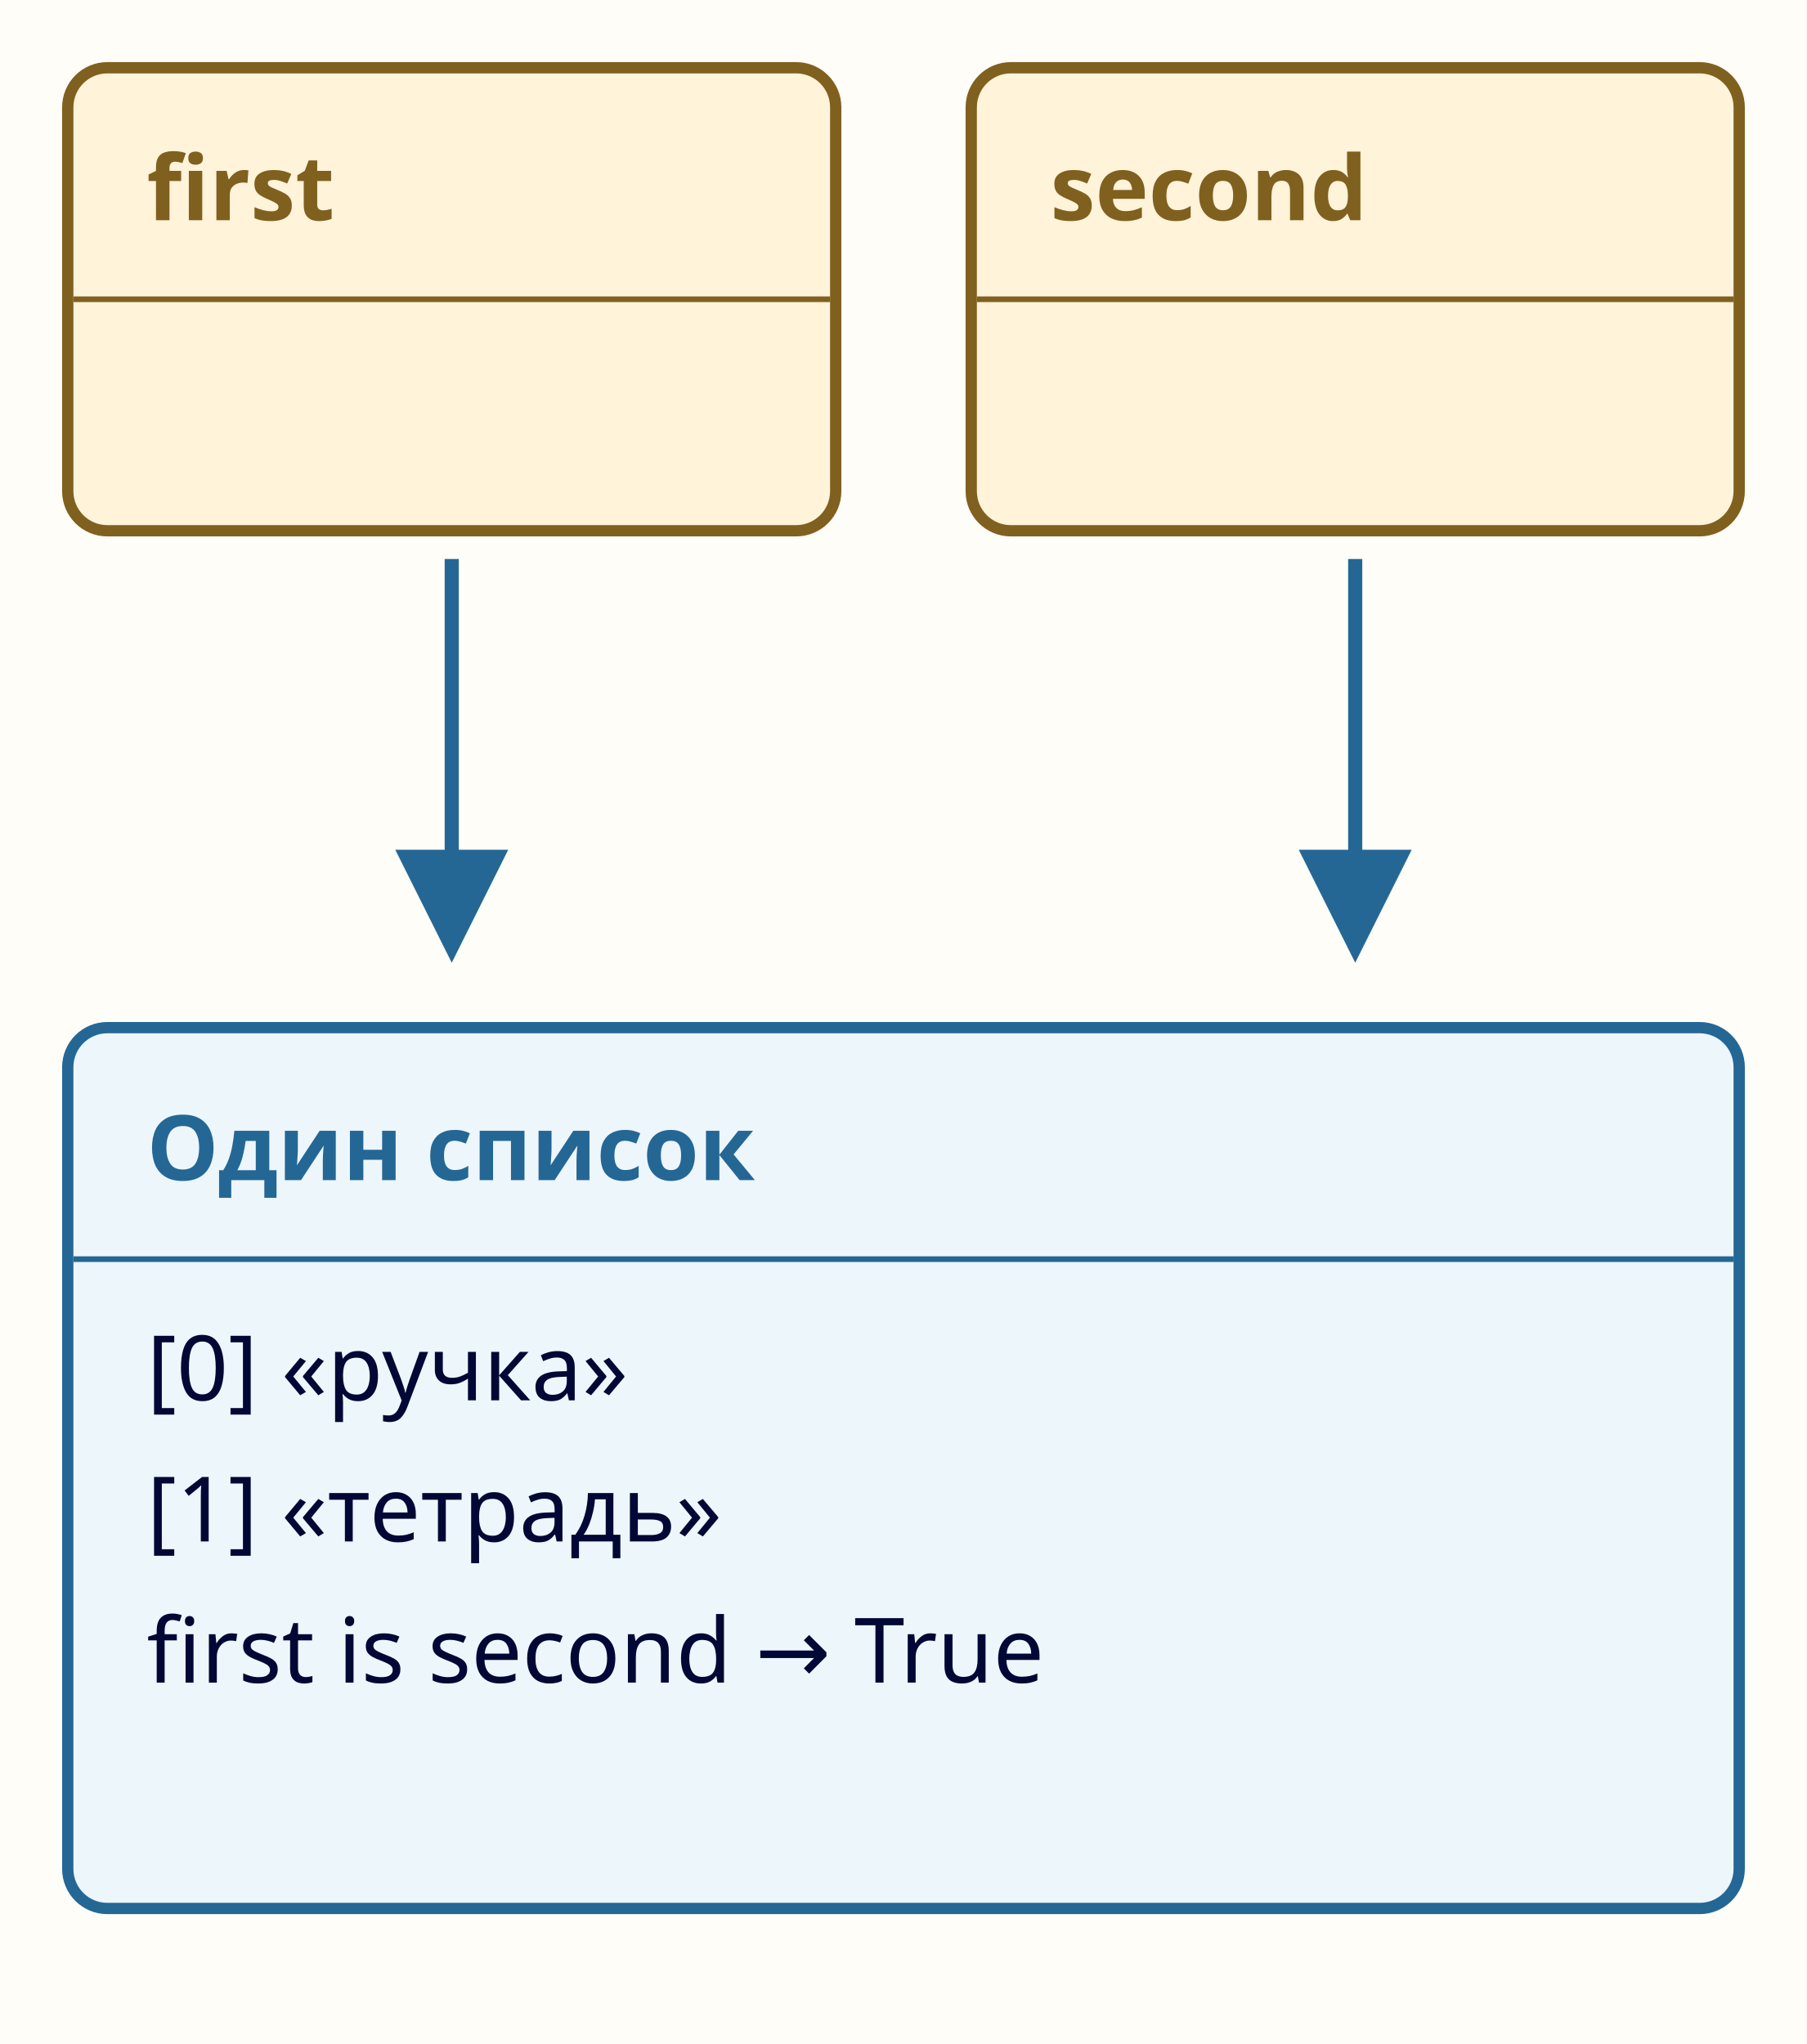
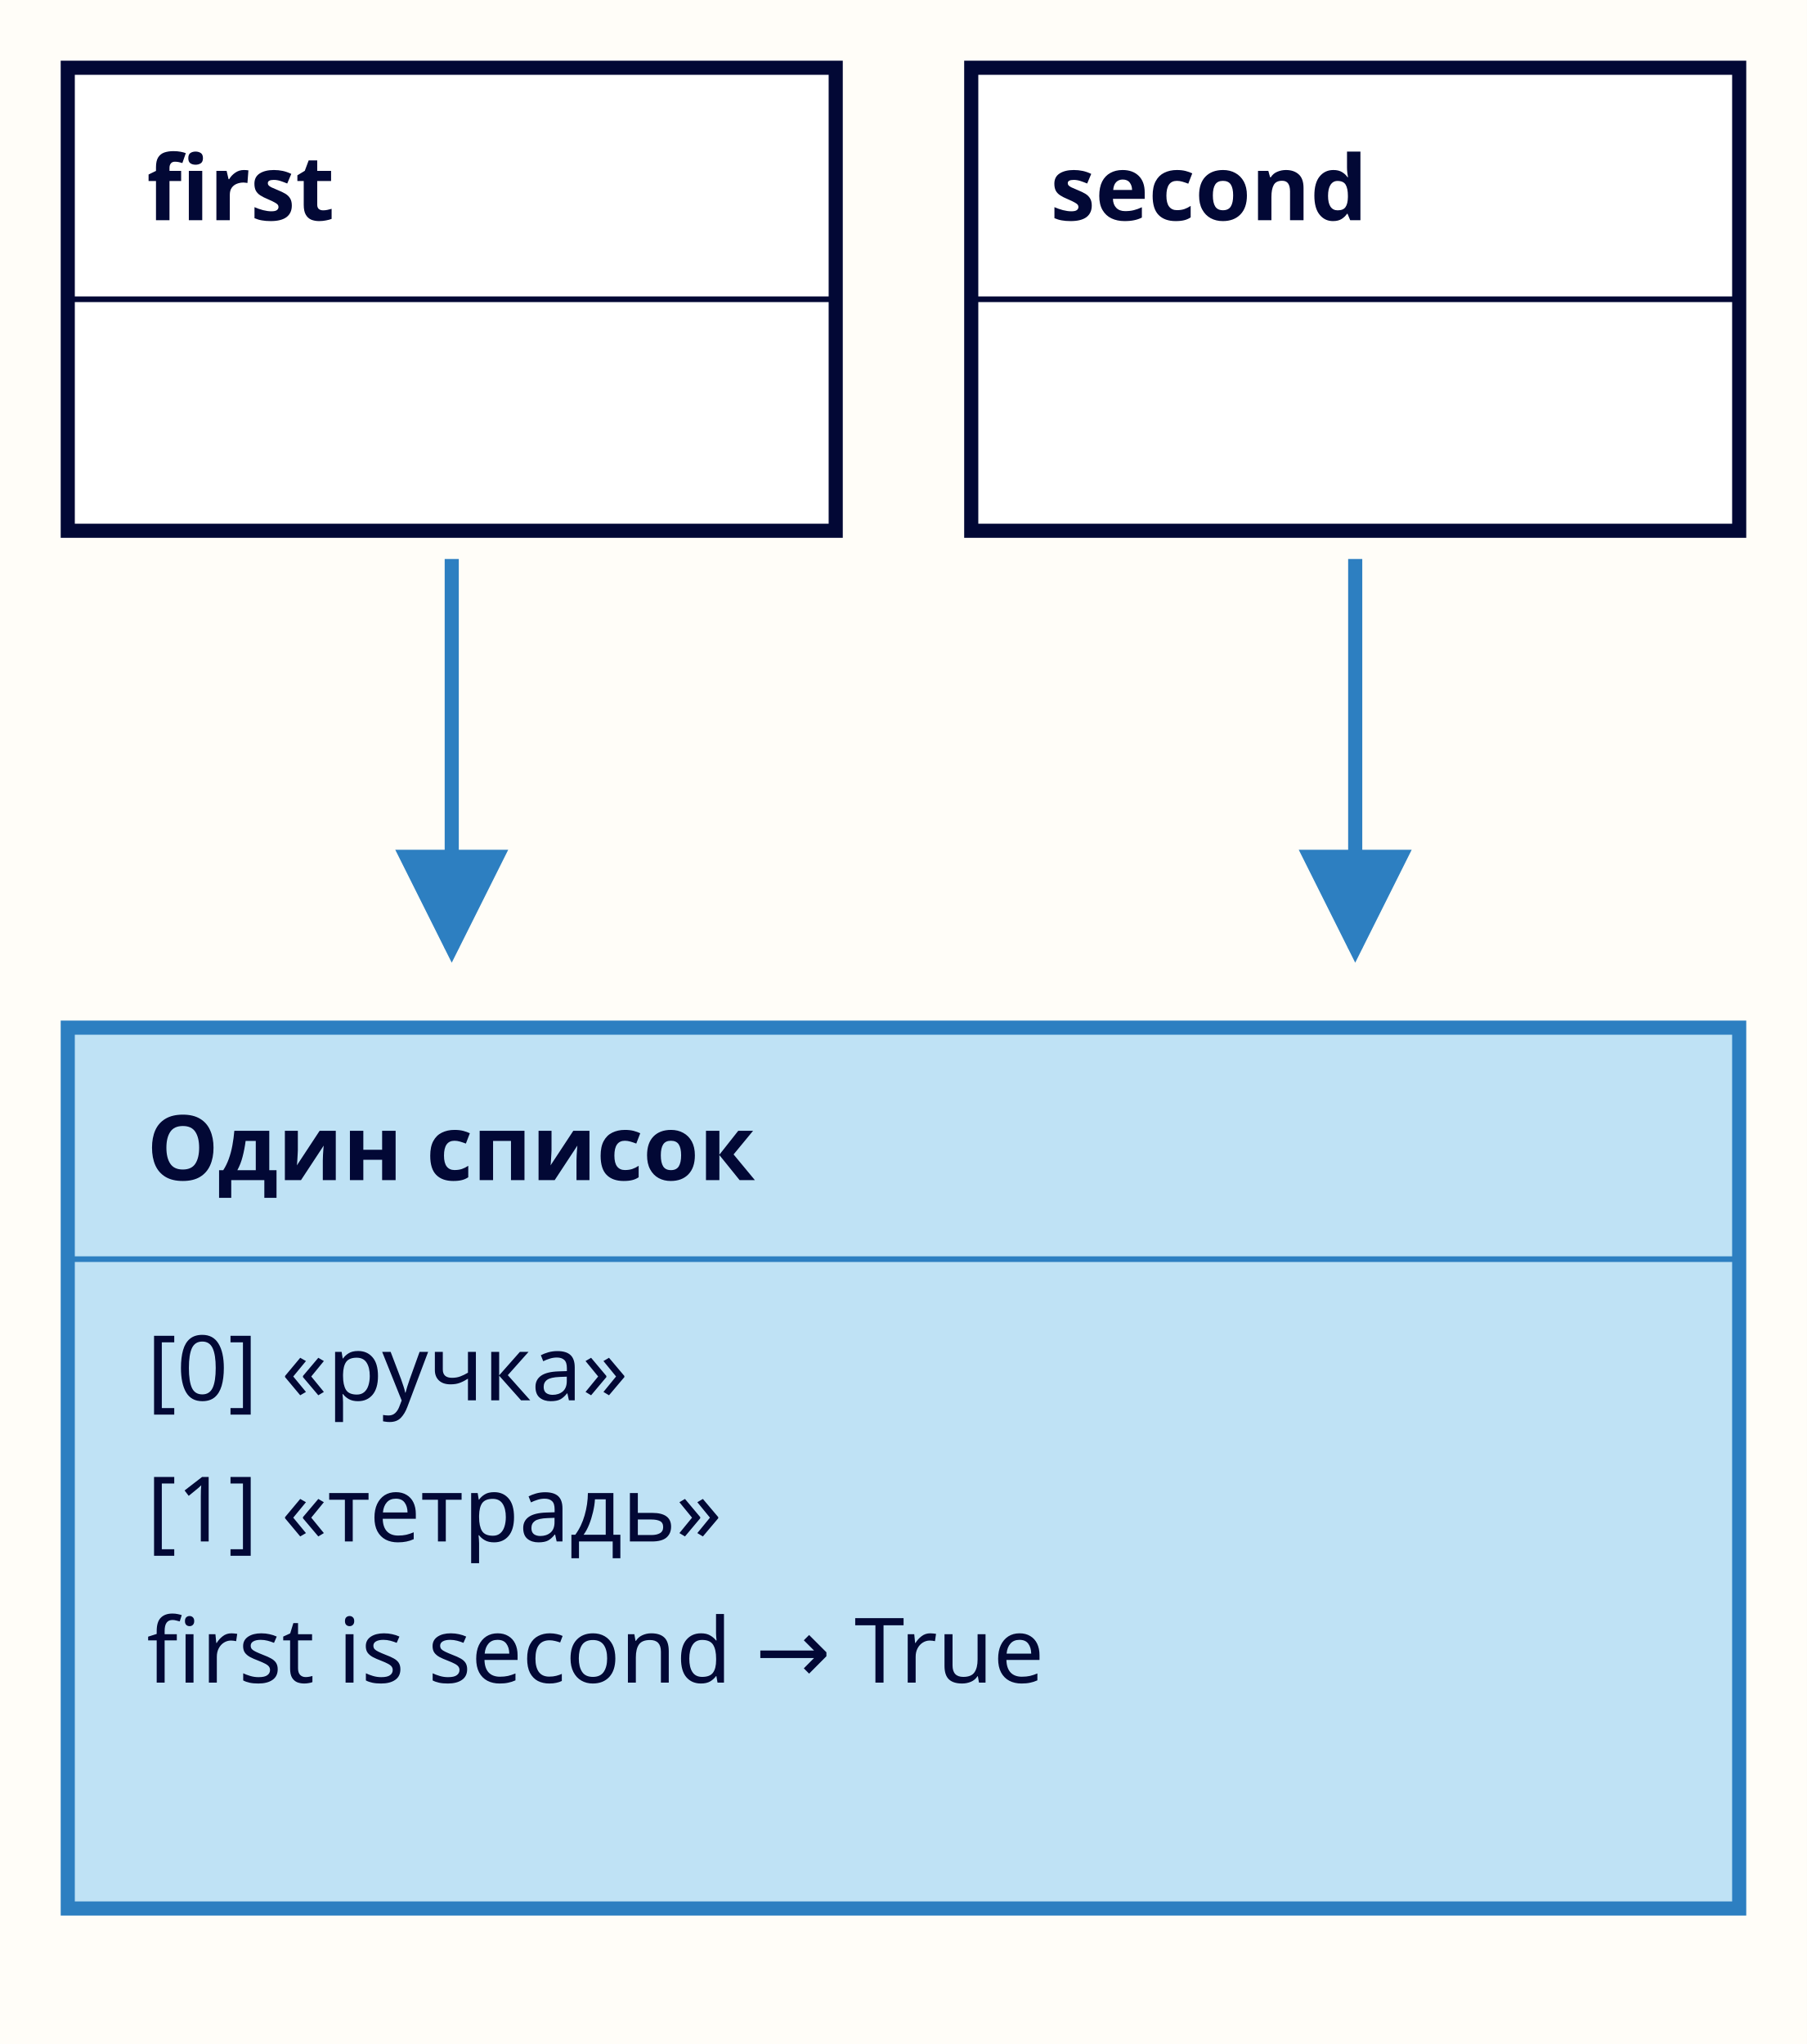
<svg xmlns="http://www.w3.org/2000/svg" width="320" height="362" viewBox="0 0 320 362" role="img" aria-labelledby="title desc">
  <defs>
    <marker id="arrow" markerWidth="8" markerHeight="8" refX="7" refY="4" orient="auto">
-       <path d="M0 0 L8 4 L0 8Z" fill="#246795" />
+       <path d="M0 0 L8 4 L0 8Z" fill="#2D7FC1" />
    </marker>
  </defs>
  <rect width="320" height="362" fill="#fffdf8" />
  <g font-family="system-ui, sans-serif" font-size="16" fill="#020835">
-     <rect x="12" y="12" width="136" height="82" rx="7" fill="#fff3da" stroke="#80601f" stroke-width="2" />
-     <path d="M13 53 H147" stroke="#80601f" />
-     <text x="26" y="39" font-weight="700" fill="#80601f">first</text>
-     <rect x="172" y="12" width="136" height="82" rx="7" fill="#fff3da" stroke="#80601f" stroke-width="2" />
-     <path d="M173 53 H307" stroke="#80601f" />
-     <text x="186" y="39" font-weight="700" fill="#80601f">second</text>
-     <path d="M80 99 L80 168" fill="none" stroke="#246795" stroke-width="2.5" marker-end="url(#arrow)" />
-     <path d="M240 99 L240 168" fill="none" stroke="#246795" stroke-width="2.5" marker-end="url(#arrow)" />
-     <rect x="12" y="182" width="296" height="156" rx="7" fill="#edf6fb" stroke="#246795" stroke-width="2" />
-     <path d="M13 223 H307" stroke="#246795" />
-     <text x="26" y="209" font-weight="700" fill="#246795">Один список</text>
+     <rect x="12" y="12" width="136" height="82" rx="0" fill="#FFFFFF" stroke="#020835" stroke-width="2.5" />
+     <path d="M13 53 H147" stroke="#020835" />
+     <text x="26" y="39" font-weight="700" fill="#020835">first</text>
+     <rect x="172" y="12" width="136" height="82" rx="0" fill="#FFFFFF" stroke="#020835" stroke-width="2.5" />
+     <path d="M173 53 H307" stroke="#020835" />
+     <text x="186" y="39" font-weight="700" fill="#020835">second</text>
+     <path d="M80 99 L80 168" fill="none" stroke="#2D7FC1" stroke-width="2.5" marker-end="url(#arrow)" />
+     <path d="M240 99 L240 168" fill="none" stroke="#2D7FC1" stroke-width="2.5" marker-end="url(#arrow)" />
+     <rect x="12" y="182" width="296" height="156" rx="0" fill="#BFE2F5" stroke="#2D7FC1" stroke-width="2.5" />
+     <path d="M13 223 H307" stroke="#2D7FC1" />
+     <text x="26" y="209" font-weight="700" fill="#020835">Один список</text>
    <text x="26" y="248">[0] «ручка»</text>
    <text x="26" y="273">[1] «тетрадь»</text>
    <text x="26" y="298">first is second → True</text>
  </g>
</svg>
